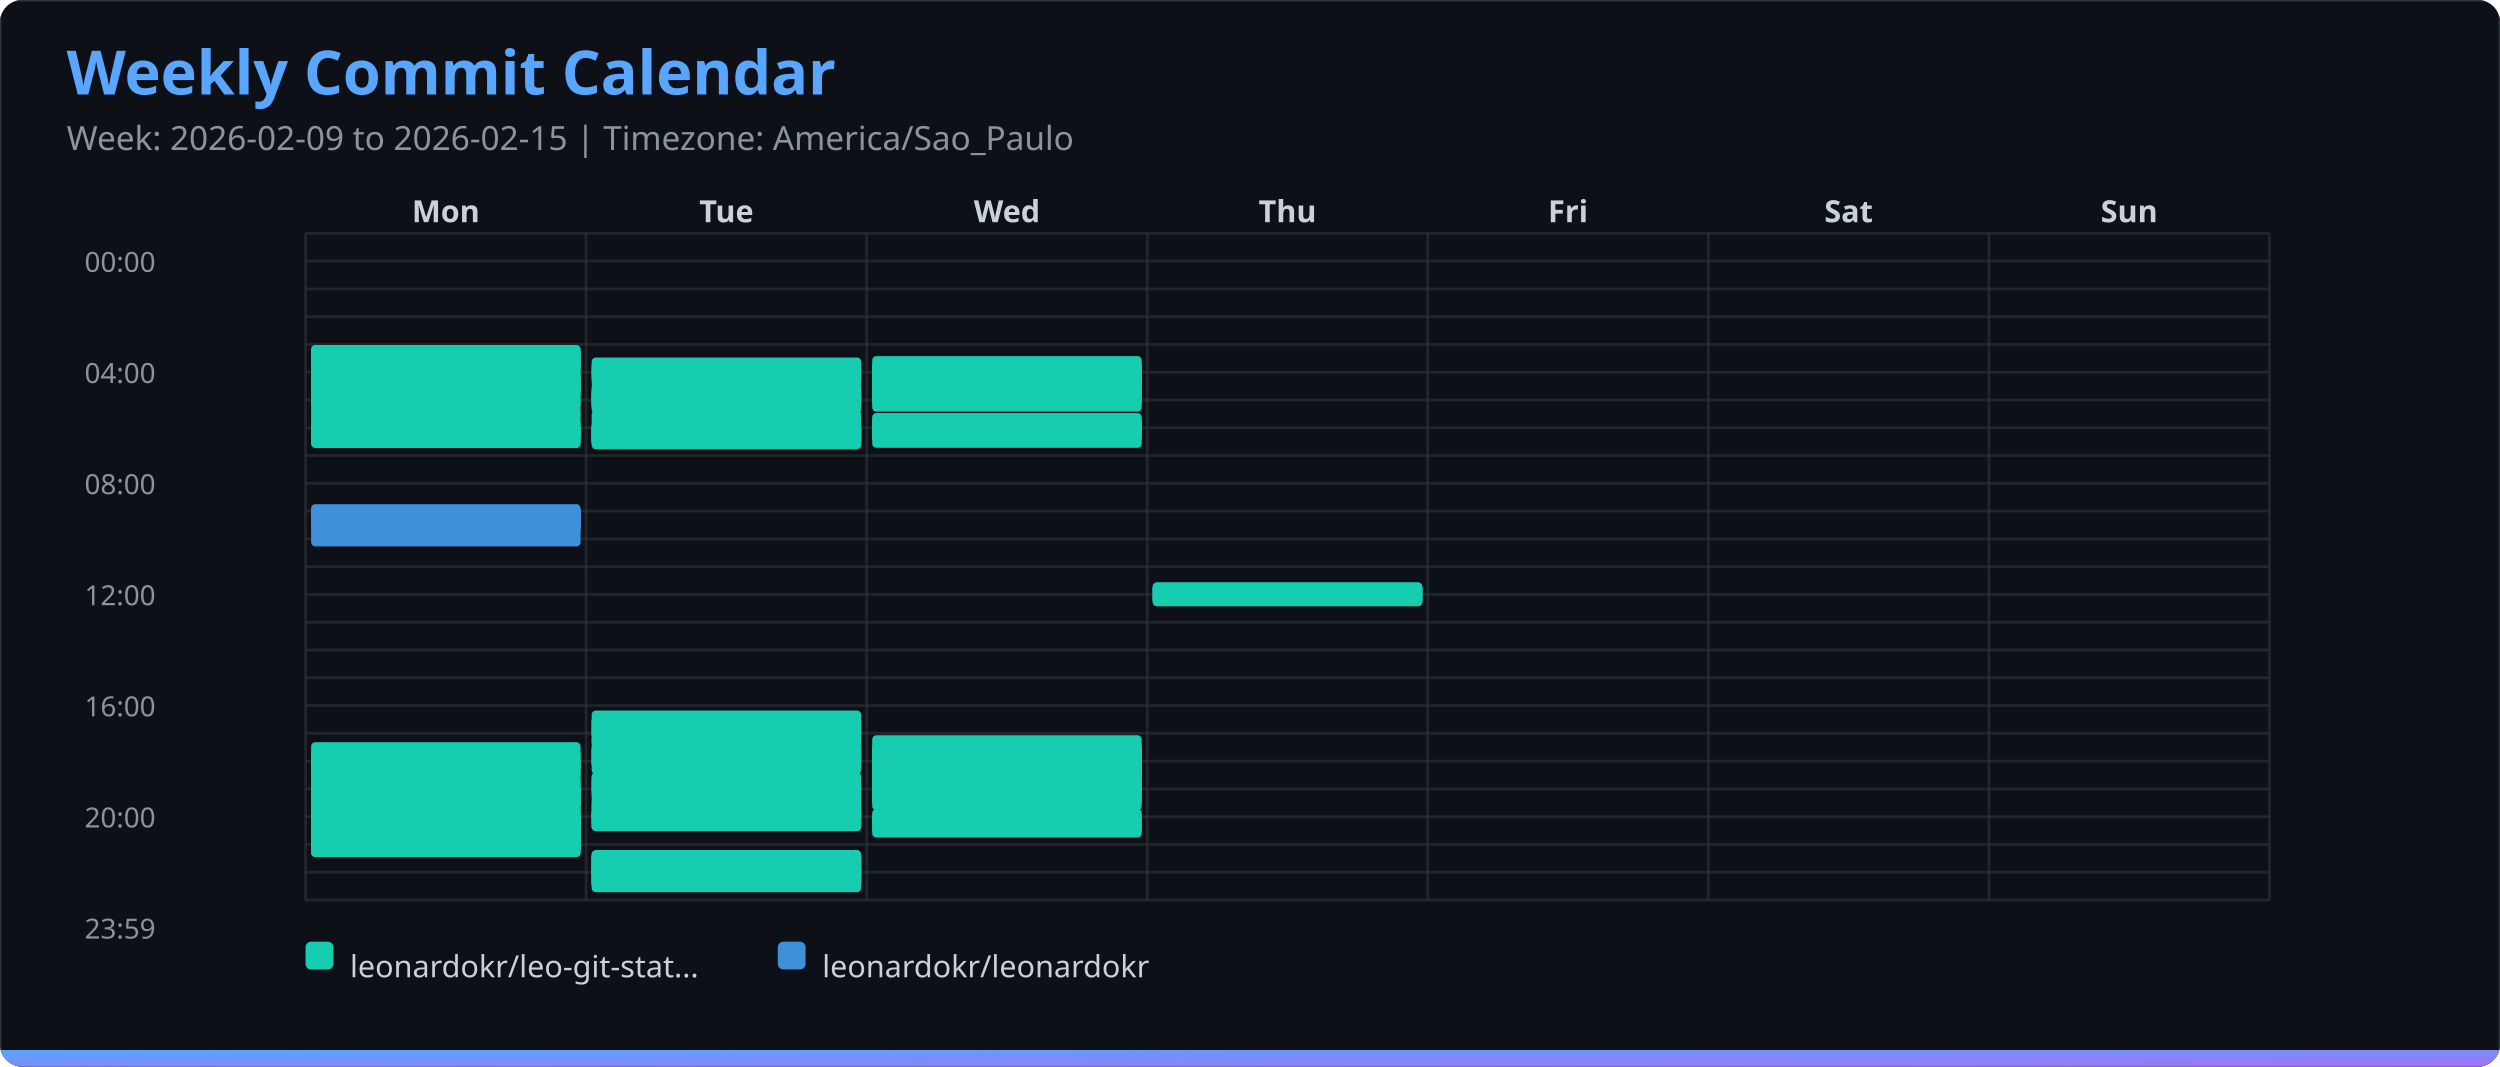
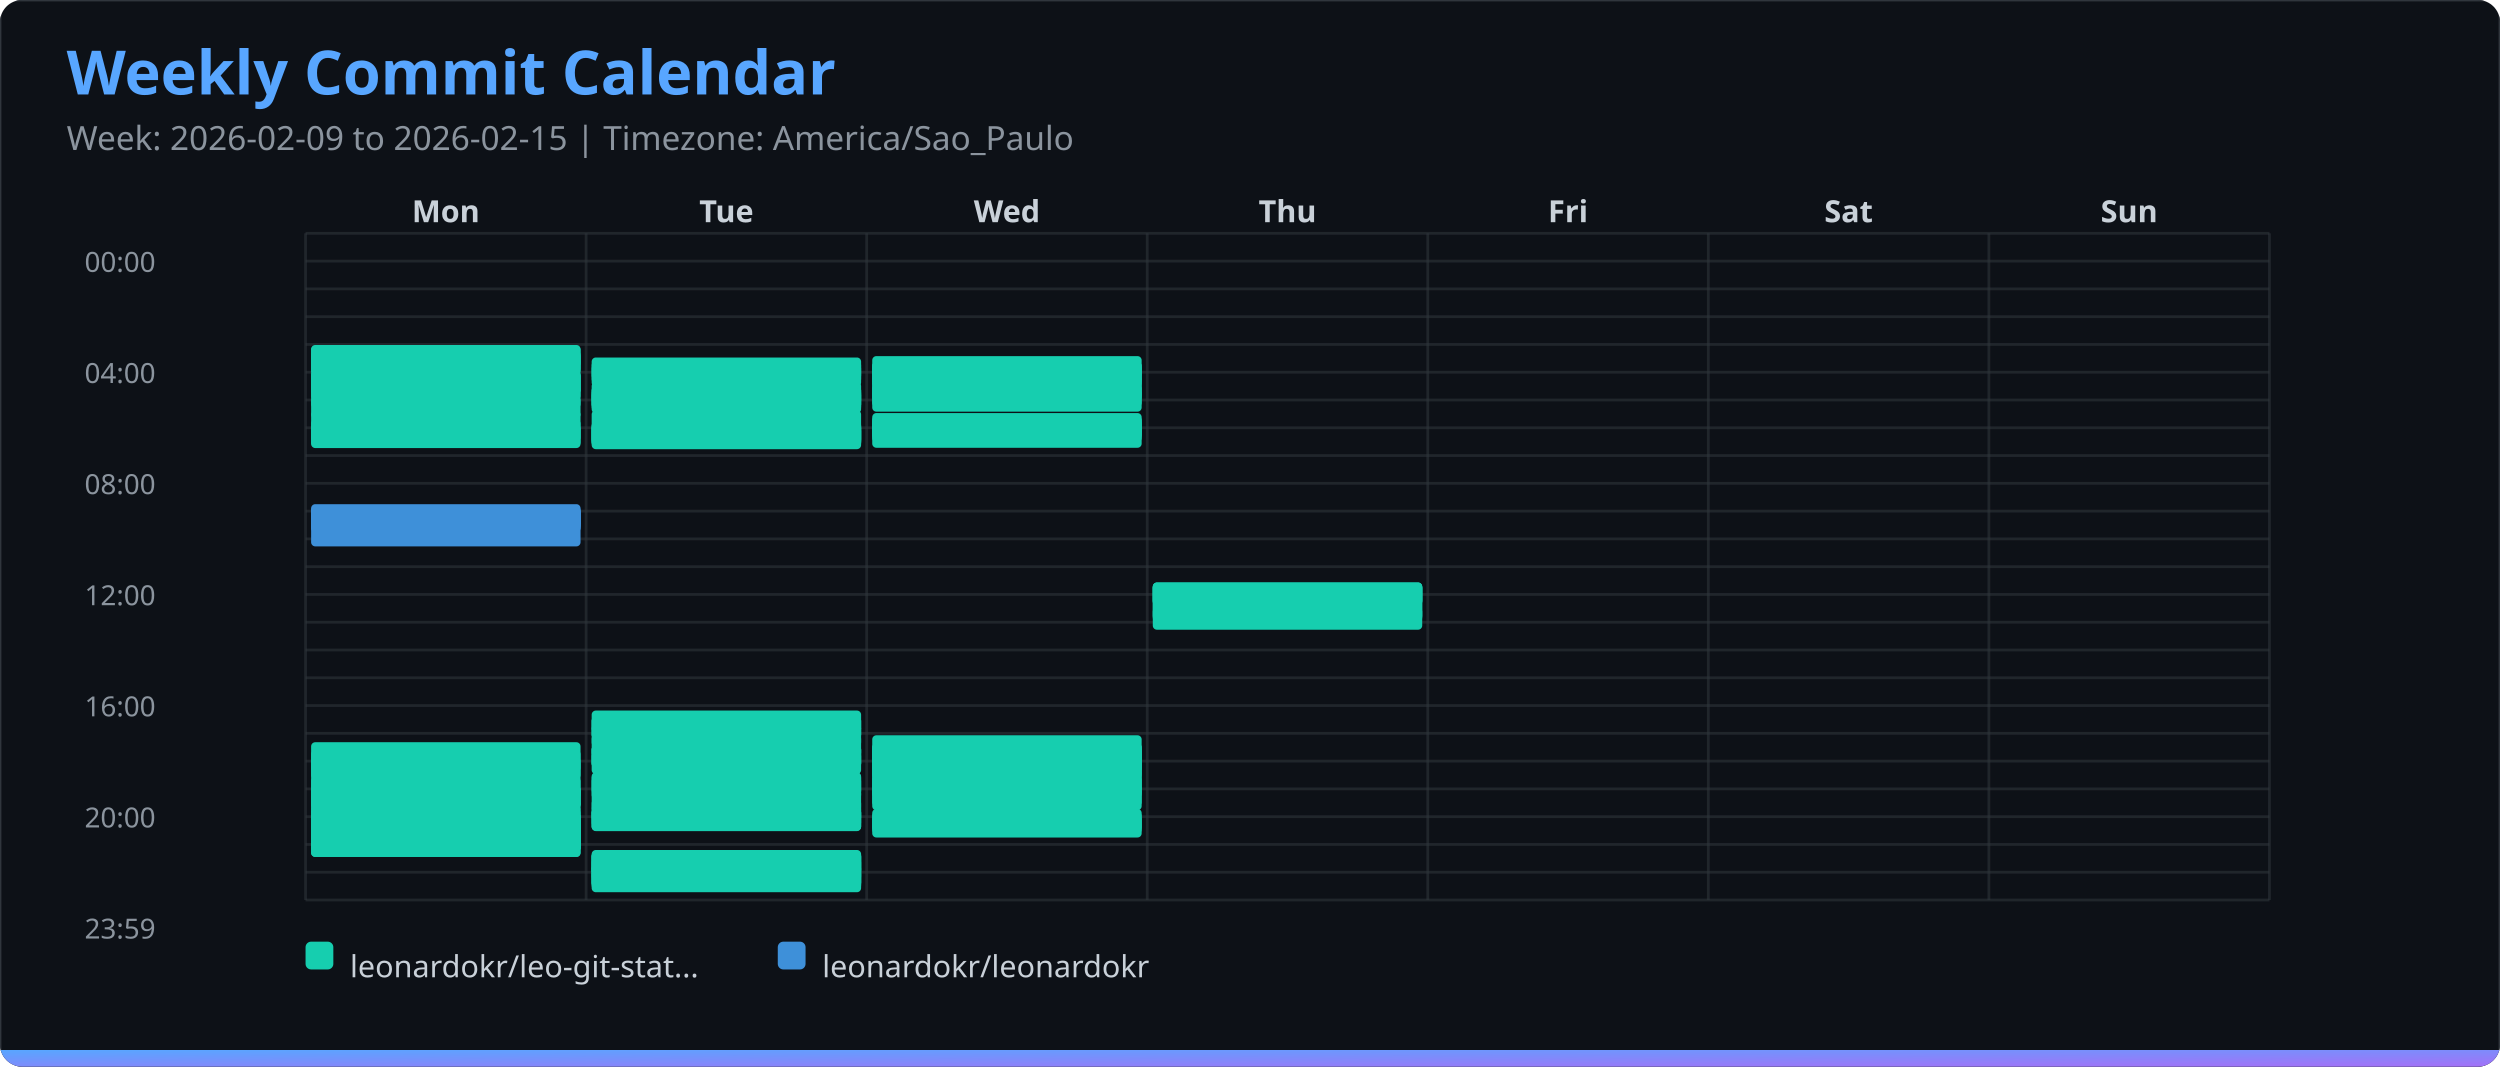
<svg xmlns="http://www.w3.org/2000/svg" width="900" height="384" viewBox="0 0 900 384">
  <defs>
    <linearGradient id="calendar-gradient" x1="0%" y1="0%" x2="100%" y2="100%">
      <stop offset="0%" style="stop-color:#58a6ff;stop-opacity:1" />
      <stop offset="100%" style="stop-color:#a371f7;stop-opacity:1" />
    </linearGradient>
    <clipPath id="calendar-rounded">
      <rect x="0" y="0" width="900" height="384" rx="8" ry="8" />
    </clipPath>
  </defs>
  <style>
    .title {
      font-family: 'Segoe UI', Ubuntu, 'Helvetica Neue', sans-serif;
      font-size: 22px;
      font-weight: 700;
      fill: #58a6ff;
    }
    .subtitle {
      font-family: 'Segoe UI', Ubuntu, 'Helvetica Neue', sans-serif;
      font-size: 12px;
      font-weight: 500;
      fill: #8b949e;
    }
    .day-label {
      font-family: 'Segoe UI', Ubuntu, 'Helvetica Neue', sans-serif;
      font-size: 11px;
      font-weight: 600;
      fill: #c9d1d9;
    }
    .hour-label {
      font-family: 'Segoe UI', Ubuntu, 'Helvetica Neue', sans-serif;
      font-size: 10px;
      fill: #8b949e;
      text-anchor: end;
      dominant-baseline: central;
    }
    .grid-line {
      stroke: #30363d;
      stroke-width: 1;
      opacity: 0.55;
    }
    .legend-label {
      font-family: 'Segoe UI', Ubuntu, 'Helvetica Neue', sans-serif;
      font-size: 11px;
      fill: #c9d1d9;
      dominant-baseline: middle;
    }
  </style>
  <rect clip-path="url(#calendar-rounded)" width="100%" height="100%" fill="#0d1117" stroke="#30363d" stroke-width="1" />
  <rect x="0" y="378" width="900" height="6" fill="url(#calendar-gradient)" clip-path="url(#calendar-rounded)" />
  <text x="24" y="34" class="title">Weekly Commit Calendar</text>
  <text x="24" y="54" class="subtitle">Week: 2026-02-09 to 2026-02-15 | Timezone: America/Sao_Paulo</text>
  <text x="160.5" y="80" text-anchor="middle" class="day-label">Mon</text>
  <text x="261.5" y="80" text-anchor="middle" class="day-label">Tue</text>
  <text x="362.5" y="80" text-anchor="middle" class="day-label">Wed</text>
  <text x="463.5" y="80" text-anchor="middle" class="day-label">Thu</text>
  <text x="564.5" y="80" text-anchor="middle" class="day-label">Fri</text>
  <text x="665.5" y="80" text-anchor="middle" class="day-label">Sat</text>
  <text x="766.5" y="80" text-anchor="middle" class="day-label">Sun</text>
  <text x="56" y="94" class="hour-label">00:00</text>
  <text x="56" y="134" class="hour-label">04:00</text>
  <text x="56" y="174" class="hour-label">08:00</text>
  <text x="56" y="214" class="hour-label">12:00</text>
  <text x="56" y="254" class="hour-label">16:00</text>
  <text x="56" y="294" class="hour-label">20:00</text>
  <text x="56" y="334" class="hour-label">23:59</text>
  <line x1="110" y1="84" x2="110" y2="324" class="grid-line" />
  <line x1="211" y1="84" x2="211" y2="324" class="grid-line" />
  <line x1="312" y1="84" x2="312" y2="324" class="grid-line" />
  <line x1="413" y1="84" x2="413" y2="324" class="grid-line" />
  <line x1="514" y1="84" x2="514" y2="324" class="grid-line" />
  <line x1="615" y1="84" x2="615" y2="324" class="grid-line" />
  <line x1="716" y1="84" x2="716" y2="324" class="grid-line" />
  <line x1="817" y1="84" x2="817" y2="324" class="grid-line" />
  <line x1="110" y1="84" x2="817" y2="84" class="grid-line" />
  <line x1="110" y1="94" x2="817" y2="94" class="grid-line" />
  <line x1="110" y1="104" x2="817" y2="104" class="grid-line" />
  <line x1="110" y1="114" x2="817" y2="114" class="grid-line" />
  <line x1="110" y1="124" x2="817" y2="124" class="grid-line" />
  <line x1="110" y1="134" x2="817" y2="134" class="grid-line" />
  <line x1="110" y1="144" x2="817" y2="144" class="grid-line" />
  <line x1="110" y1="154" x2="817" y2="154" class="grid-line" />
  <line x1="110" y1="164" x2="817" y2="164" class="grid-line" />
  <line x1="110" y1="174" x2="817" y2="174" class="grid-line" />
  <line x1="110" y1="184" x2="817" y2="184" class="grid-line" />
  <line x1="110" y1="194" x2="817" y2="194" class="grid-line" />
  <line x1="110" y1="204" x2="817" y2="204" class="grid-line" />
  <line x1="110" y1="214" x2="817" y2="214" class="grid-line" />
  <line x1="110" y1="224" x2="817" y2="224" class="grid-line" />
  <line x1="110" y1="234" x2="817" y2="234" class="grid-line" />
  <line x1="110" y1="244" x2="817" y2="244" class="grid-line" />
  <line x1="110" y1="254" x2="817" y2="254" class="grid-line" />
  <line x1="110" y1="264" x2="817" y2="264" class="grid-line" />
  <line x1="110" y1="274" x2="817" y2="274" class="grid-line" />
  <line x1="110" y1="284" x2="817" y2="284" class="grid-line" />
  <line x1="110" y1="294" x2="817" y2="294" class="grid-line" />
  <line x1="110" y1="304" x2="817" y2="304" class="grid-line" />
  <line x1="110" y1="314" x2="817" y2="314" class="grid-line" />
  <line x1="110" y1="324" x2="817" y2="324" class="grid-line" />
  <g>
    <rect x="112.0" y="124.2" width="97" height="8" rx="1.5" ry="1.5" fill="#16ceaf" opacity="{{ calendar_slot_opacity }}" />
  </g>
  <g>
    <rect x="112.0" y="124.5" width="97" height="8" rx="1.5" ry="1.5" fill="#16ceaf" opacity="{{ calendar_slot_opacity }}" />
  </g>
  <g>
    <rect x="112.0" y="126.2" width="97" height="8" rx="1.5" ry="1.5" fill="#16ceaf" opacity="{{ calendar_slot_opacity }}" />
  </g>
  <g>
    <rect x="112.0" y="126.8" width="97" height="8" rx="1.5" ry="1.5" fill="#16ceaf" opacity="{{ calendar_slot_opacity }}" />
  </g>
  <g>
    <rect x="112.0" y="130.3" width="97" height="8" rx="1.5" ry="1.5" fill="#16ceaf" opacity="{{ calendar_slot_opacity }}" />
  </g>
  <g>
    <rect x="112.0" y="133.5" width="97" height="8" rx="1.5" ry="1.5" fill="#16ceaf" opacity="{{ calendar_slot_opacity }}" />
  </g>
  <g>
    <rect x="112.0" y="133.8" width="97" height="8" rx="1.5" ry="1.5" fill="#16ceaf" opacity="{{ calendar_slot_opacity }}" />
  </g>
  <g>
    <rect x="112.0" y="134.0" width="97" height="8" rx="1.5" ry="1.5" fill="#16ceaf" opacity="{{ calendar_slot_opacity }}" />
  </g>
  <g>
    <rect x="112.0" y="136.0" width="97" height="8" rx="1.5" ry="1.5" fill="#16ceaf" opacity="{{ calendar_slot_opacity }}" />
  </g>
  <g>
    <rect x="112.0" y="139.0" width="97" height="8" rx="1.5" ry="1.5" fill="#16ceaf" opacity="{{ calendar_slot_opacity }}" />
  </g>
  <g>
    <rect x="112.0" y="142.7" width="97" height="8" rx="1.5" ry="1.5" fill="#16ceaf" opacity="{{ calendar_slot_opacity }}" />
  </g>
  <g>
    <rect x="112.0" y="147.8" width="97" height="8" rx="1.5" ry="1.5" fill="#16ceaf" opacity="{{ calendar_slot_opacity }}" />
  </g>
  <g>
    <rect x="112.0" y="151.0" width="97" height="8" rx="1.5" ry="1.5" fill="#16ceaf" opacity="{{ calendar_slot_opacity }}" />
  </g>
  <g>
    <rect x="112.0" y="152.7" width="97" height="8" rx="1.5" ry="1.5" fill="#16ceaf" opacity="{{ calendar_slot_opacity }}" />
  </g>
  <g>
    <rect x="112.0" y="153.3" width="97" height="8" rx="1.5" ry="1.5" fill="#16ceaf" opacity="{{ calendar_slot_opacity }}" />
  </g>
  <g>
    <rect x="112.0" y="181.5" width="97" height="8" rx="1.5" ry="1.5" fill="#3e90d9" opacity="{{ calendar_slot_opacity }}" />
  </g>
  <g>
    <rect x="112.0" y="182.2" width="97" height="8" rx="1.5" ry="1.5" fill="#3e90d9" opacity="{{ calendar_slot_opacity }}" />
  </g>
  <g>
    <rect x="112.0" y="182.7" width="97" height="8" rx="1.5" ry="1.5" fill="#3e90d9" opacity="{{ calendar_slot_opacity }}" />
  </g>
  <g>
    <rect x="112.0" y="182.7" width="97" height="8" rx="1.5" ry="1.5" fill="#3e90d9" opacity="{{ calendar_slot_opacity }}" />
  </g>
  <g>
    <rect x="112.0" y="183.3" width="97" height="8" rx="1.5" ry="1.5" fill="#3e90d9" opacity="{{ calendar_slot_opacity }}" />
  </g>
  <g>
    <rect x="112.0" y="183.7" width="97" height="8" rx="1.5" ry="1.5" fill="#3e90d9" opacity="{{ calendar_slot_opacity }}" />
  </g>
  <g>
    <rect x="112.0" y="188.7" width="97" height="8" rx="1.5" ry="1.5" fill="#3e90d9" opacity="{{ calendar_slot_opacity }}" />
  </g>
  <g>
    <rect x="112.0" y="267.2" width="97" height="8" rx="1.5" ry="1.5" fill="#16ceaf" opacity="{{ calendar_slot_opacity }}" />
  </g>
  <g>
    <rect x="112.0" y="270.0" width="97" height="8" rx="1.5" ry="1.5" fill="#16ceaf" opacity="{{ calendar_slot_opacity }}" />
  </g>
  <g>
    <rect x="112.0" y="272.5" width="97" height="8" rx="1.5" ry="1.5" fill="#16ceaf" opacity="{{ calendar_slot_opacity }}" />
  </g>
  <g>
    <rect x="112.0" y="273.3" width="97" height="8" rx="1.5" ry="1.5" fill="#16ceaf" opacity="{{ calendar_slot_opacity }}" />
  </g>
  <g>
    <rect x="112.0" y="279.2" width="97" height="8" rx="1.5" ry="1.5" fill="#16ceaf" opacity="{{ calendar_slot_opacity }}" />
  </g>
  <g>
    <rect x="112.0" y="279.7" width="97" height="8" rx="1.5" ry="1.5" fill="#16ceaf" opacity="{{ calendar_slot_opacity }}" />
  </g>
  <g>
    <rect x="112.0" y="282.8" width="97" height="8" rx="1.5" ry="1.5" fill="#16ceaf" opacity="{{ calendar_slot_opacity }}" />
  </g>
  <g>
    <rect x="112.0" y="282.8" width="97" height="8" rx="1.5" ry="1.5" fill="#16ceaf" opacity="{{ calendar_slot_opacity }}" />
  </g>
  <g>
    <rect x="112.0" y="283.0" width="97" height="8" rx="1.5" ry="1.5" fill="#16ceaf" opacity="{{ calendar_slot_opacity }}" />
  </g>
  <g>
    <rect x="112.0" y="283.5" width="97" height="8" rx="1.5" ry="1.5" fill="#16ceaf" opacity="{{ calendar_slot_opacity }}" />
  </g>
  <g>
    <rect x="112.0" y="288.2" width="97" height="8" rx="1.5" ry="1.5" fill="#16ceaf" opacity="{{ calendar_slot_opacity }}" />
  </g>
  <g>
    <rect x="112.0" y="289.8" width="97" height="8" rx="1.5" ry="1.5" fill="#16ceaf" opacity="{{ calendar_slot_opacity }}" />
  </g>
  <g>
    <rect x="112.0" y="291.2" width="97" height="8" rx="1.5" ry="1.5" fill="#16ceaf" opacity="{{ calendar_slot_opacity }}" />
  </g>
  <g>
    <rect x="112.0" y="292.5" width="97" height="8" rx="1.5" ry="1.5" fill="#16ceaf" opacity="{{ calendar_slot_opacity }}" />
  </g>
  <g>
    <rect x="112.0" y="292.5" width="97" height="8" rx="1.5" ry="1.5" fill="#16ceaf" opacity="{{ calendar_slot_opacity }}" />
  </g>
  <g>
    <rect x="112.0" y="292.5" width="97" height="8" rx="1.5" ry="1.5" fill="#16ceaf" opacity="{{ calendar_slot_opacity }}" />
  </g>
  <g>
    <rect x="112.0" y="292.5" width="97" height="8" rx="1.5" ry="1.5" fill="#16ceaf" opacity="{{ calendar_slot_opacity }}" />
  </g>
  <g>
    <rect x="112.0" y="292.7" width="97" height="8" rx="1.5" ry="1.5" fill="#16ceaf" opacity="{{ calendar_slot_opacity }}" />
  </g>
  <g>
    <rect x="112.0" y="292.7" width="97" height="8" rx="1.5" ry="1.5" fill="#16ceaf" opacity="{{ calendar_slot_opacity }}" />
  </g>
  <g>
    <rect x="112.0" y="292.7" width="97" height="8" rx="1.5" ry="1.5" fill="#16ceaf" opacity="{{ calendar_slot_opacity }}" />
  </g>
  <g>
    <rect x="112.0" y="292.8" width="97" height="8" rx="1.5" ry="1.5" fill="#16ceaf" opacity="{{ calendar_slot_opacity }}" />
  </g>
  <g>
    <rect x="112.0" y="292.8" width="97" height="8" rx="1.5" ry="1.5" fill="#16ceaf" opacity="{{ calendar_slot_opacity }}" />
  </g>
  <g>
    <rect x="112.0" y="292.8" width="97" height="8" rx="1.5" ry="1.5" fill="#16ceaf" opacity="{{ calendar_slot_opacity }}" />
  </g>
  <g>
    <rect x="112.0" y="292.8" width="97" height="8" rx="1.5" ry="1.5" fill="#16ceaf" opacity="{{ calendar_slot_opacity }}" />
  </g>
  <g>
    <rect x="112.0" y="293.0" width="97" height="8" rx="1.5" ry="1.5" fill="#16ceaf" opacity="{{ calendar_slot_opacity }}" />
  </g>
  <g>
    <rect x="112.0" y="293.2" width="97" height="8" rx="1.5" ry="1.5" fill="#16ceaf" opacity="{{ calendar_slot_opacity }}" />
  </g>
  <g>
    <rect x="112.0" y="293.7" width="97" height="8" rx="1.5" ry="1.5" fill="#16ceaf" opacity="{{ calendar_slot_opacity }}" />
  </g>
  <g>
    <rect x="112.0" y="298.2" width="97" height="8" rx="1.5" ry="1.5" fill="#16ceaf" opacity="{{ calendar_slot_opacity }}" />
  </g>
  <g>
    <rect x="112.0" y="298.2" width="97" height="8" rx="1.5" ry="1.5" fill="#16ceaf" opacity="{{ calendar_slot_opacity }}" />
  </g>
  <g>
    <rect x="112.0" y="298.3" width="97" height="8" rx="1.5" ry="1.5" fill="#16ceaf" opacity="{{ calendar_slot_opacity }}" />
  </g>
  <g>
    <rect x="112.0" y="298.3" width="97" height="8" rx="1.5" ry="1.5" fill="#16ceaf" opacity="{{ calendar_slot_opacity }}" />
  </g>
  <g>
    <rect x="112.0" y="298.3" width="97" height="8" rx="1.5" ry="1.5" fill="#16ceaf" opacity="{{ calendar_slot_opacity }}" />
  </g>
  <g>
    <rect x="112.0" y="298.3" width="97" height="8" rx="1.5" ry="1.5" fill="#16ceaf" opacity="{{ calendar_slot_opacity }}" />
  </g>
  <g>
    <rect x="112.0" y="298.3" width="97" height="8" rx="1.5" ry="1.5" fill="#16ceaf" opacity="{{ calendar_slot_opacity }}" />
  </g>
  <g>
    <rect x="112.0" y="298.5" width="97" height="8" rx="1.5" ry="1.5" fill="#16ceaf" opacity="{{ calendar_slot_opacity }}" />
  </g>
  <g>
    <rect x="112.0" y="298.5" width="97" height="8" rx="1.5" ry="1.5" fill="#16ceaf" opacity="{{ calendar_slot_opacity }}" />
  </g>
  <g>
    <rect x="112.0" y="298.5" width="97" height="8" rx="1.5" ry="1.5" fill="#16ceaf" opacity="{{ calendar_slot_opacity }}" />
  </g>
  <g>
    <rect x="112.0" y="298.7" width="97" height="8" rx="1.5" ry="1.5" fill="#16ceaf" opacity="{{ calendar_slot_opacity }}" />
  </g>
  <g>
    <rect x="112.0" y="298.8" width="97" height="8" rx="1.5" ry="1.5" fill="#16ceaf" opacity="{{ calendar_slot_opacity }}" />
  </g>
  <g>
    <rect x="112.0" y="300.5" width="97" height="8" rx="1.5" ry="1.5" fill="#16ceaf" opacity="{{ calendar_slot_opacity }}" />
  </g>
  <g>
    <rect x="112.0" y="300.5" width="97" height="8" rx="1.5" ry="1.5" fill="#16ceaf" opacity="{{ calendar_slot_opacity }}" />
  </g>
  <g>
    <rect x="213.0" y="128.7" width="97" height="8" rx="1.5" ry="1.5" fill="#16ceaf" opacity="{{ calendar_slot_opacity }}" />
  </g>
  <g>
    <rect x="213.0" y="130.0" width="97" height="8" rx="1.5" ry="1.5" fill="#16ceaf" opacity="{{ calendar_slot_opacity }}" />
  </g>
  <g>
    <rect x="213.0" y="131.2" width="97" height="8" rx="1.5" ry="1.5" fill="#16ceaf" opacity="{{ calendar_slot_opacity }}" />
  </g>
  <g>
    <rect x="213.0" y="137.5" width="97" height="8" rx="1.5" ry="1.5" fill="#16ceaf" opacity="{{ calendar_slot_opacity }}" />
  </g>
  <g>
    <rect x="213.0" y="139.0" width="97" height="8" rx="1.5" ry="1.5" fill="#16ceaf" opacity="{{ calendar_slot_opacity }}" />
  </g>
  <g>
    <rect x="213.0" y="139.2" width="97" height="8" rx="1.5" ry="1.5" fill="#16ceaf" opacity="{{ calendar_slot_opacity }}" />
  </g>
  <g>
    <rect x="213.0" y="140.0" width="97" height="8" rx="1.5" ry="1.5" fill="#16ceaf" opacity="{{ calendar_slot_opacity }}" />
  </g>
  <g>
    <rect x="213.0" y="140.8" width="97" height="8" rx="1.5" ry="1.5" fill="#16ceaf" opacity="{{ calendar_slot_opacity }}" />
  </g>
  <g>
    <rect x="213.0" y="147.7" width="97" height="8" rx="1.5" ry="1.5" fill="#16ceaf" opacity="{{ calendar_slot_opacity }}" />
  </g>
  <g>
    <rect x="213.0" y="151.7" width="97" height="8" rx="1.5" ry="1.5" fill="#16ceaf" opacity="{{ calendar_slot_opacity }}" />
  </g>
  <g>
    <rect x="213.0" y="152.0" width="97" height="8" rx="1.5" ry="1.5" fill="#16ceaf" opacity="{{ calendar_slot_opacity }}" />
  </g>
  <g>
    <rect x="213.0" y="152.5" width="97" height="8" rx="1.5" ry="1.5" fill="#16ceaf" opacity="{{ calendar_slot_opacity }}" />
  </g>
  <g>
    <rect x="213.0" y="152.7" width="97" height="8" rx="1.5" ry="1.5" fill="#16ceaf" opacity="{{ calendar_slot_opacity }}" />
  </g>
  <g>
    <rect x="213.0" y="153.0" width="97" height="8" rx="1.5" ry="1.5" fill="#16ceaf" opacity="{{ calendar_slot_opacity }}" />
  </g>
  <g>
    <rect x="213.0" y="153.7" width="97" height="8" rx="1.5" ry="1.5" fill="#16ceaf" opacity="{{ calendar_slot_opacity }}" />
  </g>
  <g>
    <rect x="213.0" y="255.8" width="97" height="8" rx="1.5" ry="1.5" fill="#16ceaf" opacity="{{ calendar_slot_opacity }}" />
  </g>
  <g>
    <rect x="213.0" y="258.0" width="97" height="8" rx="1.5" ry="1.5" fill="#16ceaf" opacity="{{ calendar_slot_opacity }}" />
  </g>
  <g>
    <rect x="213.0" y="258.0" width="97" height="8" rx="1.5" ry="1.5" fill="#16ceaf" opacity="{{ calendar_slot_opacity }}" />
  </g>
  <g>
    <rect x="213.0" y="260.8" width="97" height="8" rx="1.5" ry="1.5" fill="#16ceaf" opacity="{{ calendar_slot_opacity }}" />
  </g>
  <g>
    <rect x="213.0" y="264.5" width="97" height="8" rx="1.5" ry="1.5" fill="#16ceaf" opacity="{{ calendar_slot_opacity }}" />
  </g>
  <g>
    <rect x="213.0" y="268.3" width="97" height="8" rx="1.5" ry="1.5" fill="#16ceaf" opacity="{{ calendar_slot_opacity }}" />
  </g>
  <g>
    <rect x="213.0" y="268.3" width="97" height="8" rx="1.5" ry="1.5" fill="#16ceaf" opacity="{{ calendar_slot_opacity }}" />
  </g>
  <g>
    <rect x="213.0" y="268.5" width="97" height="8" rx="1.5" ry="1.5" fill="#16ceaf" opacity="{{ calendar_slot_opacity }}" />
  </g>
  <g>
    <rect x="213.0" y="270.7" width="97" height="8" rx="1.5" ry="1.5" fill="#16ceaf" opacity="{{ calendar_slot_opacity }}" />
  </g>
  <g>
    <rect x="213.0" y="278.0" width="97" height="8" rx="1.5" ry="1.5" fill="#16ceaf" opacity="{{ calendar_slot_opacity }}" />
  </g>
  <g>
    <rect x="213.0" y="278.5" width="97" height="8" rx="1.5" ry="1.5" fill="#16ceaf" opacity="{{ calendar_slot_opacity }}" />
  </g>
  <g>
    <rect x="213.0" y="279.7" width="97" height="8" rx="1.5" ry="1.5" fill="#16ceaf" opacity="{{ calendar_slot_opacity }}" />
  </g>
  <g>
    <rect x="213.0" y="284.2" width="97" height="8" rx="1.5" ry="1.5" fill="#16ceaf" opacity="{{ calendar_slot_opacity }}" />
  </g>
  <g>
    <rect x="213.0" y="287.7" width="97" height="8" rx="1.5" ry="1.5" fill="#16ceaf" opacity="{{ calendar_slot_opacity }}" />
  </g>
  <g>
    <rect x="213.0" y="289.7" width="97" height="8" rx="1.5" ry="1.5" fill="#16ceaf" opacity="{{ calendar_slot_opacity }}" />
  </g>
  <g>
    <rect x="213.0" y="291.0" width="97" height="8" rx="1.5" ry="1.5" fill="#16ceaf" opacity="{{ calendar_slot_opacity }}" />
  </g>
  <g>
    <rect x="213.0" y="291.0" width="97" height="8" rx="1.5" ry="1.5" fill="#16ceaf" opacity="{{ calendar_slot_opacity }}" />
  </g>
  <g>
    <rect x="213.0" y="291.2" width="97" height="8" rx="1.5" ry="1.5" fill="#16ceaf" opacity="{{ calendar_slot_opacity }}" />
  </g>
  <g>
    <rect x="213.0" y="306.0" width="97" height="8" rx="1.5" ry="1.5" fill="#16ceaf" opacity="{{ calendar_slot_opacity }}" />
  </g>
  <g>
    <rect x="213.0" y="306.5" width="97" height="8" rx="1.5" ry="1.5" fill="#16ceaf" opacity="{{ calendar_slot_opacity }}" />
  </g>
  <g>
    <rect x="213.0" y="306.7" width="97" height="8" rx="1.5" ry="1.5" fill="#16ceaf" opacity="{{ calendar_slot_opacity }}" />
  </g>
  <g>
    <rect x="213.0" y="306.8" width="97" height="8" rx="1.5" ry="1.5" fill="#16ceaf" opacity="{{ calendar_slot_opacity }}" />
  </g>
  <g>
    <rect x="213.0" y="307.0" width="97" height="8" rx="1.5" ry="1.5" fill="#16ceaf" opacity="{{ calendar_slot_opacity }}" />
  </g>
  <g>
    <rect x="213.0" y="309.0" width="97" height="8" rx="1.5" ry="1.5" fill="#16ceaf" opacity="{{ calendar_slot_opacity }}" />
  </g>
  <g>
    <rect x="213.0" y="311.2" width="97" height="8" rx="1.5" ry="1.5" fill="#16ceaf" opacity="{{ calendar_slot_opacity }}" />
  </g>
  <g>
    <rect x="213.0" y="311.3" width="97" height="8" rx="1.5" ry="1.5" fill="#16ceaf" opacity="{{ calendar_slot_opacity }}" />
  </g>
  <g>
    <rect x="213.0" y="311.7" width="97" height="8" rx="1.5" ry="1.5" fill="#16ceaf" opacity="{{ calendar_slot_opacity }}" />
  </g>
  <g>
    <rect x="213.0" y="312.3" width="97" height="8" rx="1.5" ry="1.5" fill="#16ceaf" opacity="{{ calendar_slot_opacity }}" />
  </g>
  <g>
    <rect x="213.0" y="313.2" width="97" height="8" rx="1.5" ry="1.5" fill="#16ceaf" opacity="{{ calendar_slot_opacity }}" />
  </g>
  <g>
    <rect x="314.0" y="128.2" width="97" height="8" rx="1.5" ry="1.5" fill="#16ceaf" opacity="{{ calendar_slot_opacity }}" />
  </g>
  <g>
    <rect x="314.0" y="130.2" width="97" height="8" rx="1.5" ry="1.5" fill="#16ceaf" opacity="{{ calendar_slot_opacity }}" />
  </g>
  <g>
    <rect x="314.0" y="130.3" width="97" height="8" rx="1.5" ry="1.5" fill="#16ceaf" opacity="{{ calendar_slot_opacity }}" />
  </g>
  <g>
    <rect x="314.0" y="131.3" width="97" height="8" rx="1.5" ry="1.5" fill="#16ceaf" opacity="{{ calendar_slot_opacity }}" />
  </g>
  <g>
    <rect x="314.0" y="135.3" width="97" height="8" rx="1.5" ry="1.5" fill="#16ceaf" opacity="{{ calendar_slot_opacity }}" />
  </g>
  <g>
    <rect x="314.0" y="136.3" width="97" height="8" rx="1.5" ry="1.5" fill="#16ceaf" opacity="{{ calendar_slot_opacity }}" />
  </g>
  <g>
    <rect x="314.0" y="138.5" width="97" height="8" rx="1.5" ry="1.5" fill="#16ceaf" opacity="{{ calendar_slot_opacity }}" />
  </g>
  <g>
    <rect x="314.0" y="140.2" width="97" height="8" rx="1.5" ry="1.5" fill="#16ceaf" opacity="{{ calendar_slot_opacity }}" />
  </g>
  <g>
    <rect x="314.0" y="148.7" width="97" height="8" rx="1.5" ry="1.5" fill="#16ceaf" opacity="{{ calendar_slot_opacity }}" />
  </g>
  <g>
    <rect x="314.0" y="149.7" width="97" height="8" rx="1.5" ry="1.5" fill="#16ceaf" opacity="{{ calendar_slot_opacity }}" />
  </g>
  <g>
    <rect x="314.0" y="150.2" width="97" height="8" rx="1.5" ry="1.5" fill="#16ceaf" opacity="{{ calendar_slot_opacity }}" />
  </g>
  <g>
    <rect x="314.0" y="151.2" width="97" height="8" rx="1.5" ry="1.5" fill="#16ceaf" opacity="{{ calendar_slot_opacity }}" />
  </g>
  <g>
    <rect x="314.0" y="153.2" width="97" height="8" rx="1.5" ry="1.5" fill="#16ceaf" opacity="{{ calendar_slot_opacity }}" />
  </g>
  <g>
    <rect x="314.0" y="264.7" width="97" height="8" rx="1.5" ry="1.5" fill="#16ceaf" opacity="{{ calendar_slot_opacity }}" />
  </g>
  <g>
    <rect x="314.0" y="267.5" width="97" height="8" rx="1.5" ry="1.5" fill="#16ceaf" opacity="{{ calendar_slot_opacity }}" />
  </g>
  <g>
    <rect x="314.0" y="267.7" width="97" height="8" rx="1.5" ry="1.5" fill="#16ceaf" opacity="{{ calendar_slot_opacity }}" />
  </g>
  <g>
    <rect x="314.0" y="268.7" width="97" height="8" rx="1.5" ry="1.5" fill="#16ceaf" opacity="{{ calendar_slot_opacity }}" />
  </g>
  <g>
    <rect x="314.0" y="269.5" width="97" height="8" rx="1.5" ry="1.5" fill="#16ceaf" opacity="{{ calendar_slot_opacity }}" />
  </g>
  <g>
    <rect x="314.0" y="270.3" width="97" height="8" rx="1.5" ry="1.5" fill="#16ceaf" opacity="{{ calendar_slot_opacity }}" />
  </g>
  <g>
    <rect x="314.0" y="271.5" width="97" height="8" rx="1.5" ry="1.5" fill="#16ceaf" opacity="{{ calendar_slot_opacity }}" />
  </g>
  <g>
    <rect x="314.0" y="272.3" width="97" height="8" rx="1.5" ry="1.5" fill="#16ceaf" opacity="{{ calendar_slot_opacity }}" />
  </g>
  <g>
    <rect x="314.0" y="272.7" width="97" height="8" rx="1.5" ry="1.5" fill="#16ceaf" opacity="{{ calendar_slot_opacity }}" />
  </g>
  <g>
    <rect x="314.0" y="277.2" width="97" height="8" rx="1.5" ry="1.5" fill="#16ceaf" opacity="{{ calendar_slot_opacity }}" />
  </g>
  <g>
    <rect x="314.0" y="278.5" width="97" height="8" rx="1.5" ry="1.5" fill="#16ceaf" opacity="{{ calendar_slot_opacity }}" />
  </g>
  <g>
    <rect x="314.0" y="279.3" width="97" height="8" rx="1.5" ry="1.5" fill="#16ceaf" opacity="{{ calendar_slot_opacity }}" />
  </g>
  <g>
    <rect x="314.0" y="282.3" width="97" height="8" rx="1.5" ry="1.5" fill="#16ceaf" opacity="{{ calendar_slot_opacity }}" />
  </g>
  <g>
    <rect x="314.0" y="283.7" width="97" height="8" rx="1.5" ry="1.5" fill="#16ceaf" opacity="{{ calendar_slot_opacity }}" />
  </g>
  <g>
    <rect x="314.0" y="291.2" width="97" height="8" rx="1.5" ry="1.5" fill="#16ceaf" opacity="{{ calendar_slot_opacity }}" />
  </g>
  <g>
    <rect x="314.0" y="292.2" width="97" height="8" rx="1.5" ry="1.5" fill="#16ceaf" opacity="{{ calendar_slot_opacity }}" />
  </g>
  <g>
    <rect x="314.0" y="293.5" width="97" height="8" rx="1.5" ry="1.5" fill="#16ceaf" opacity="{{ calendar_slot_opacity }}" />
  </g>
  <g>
    <rect x="415.0" y="209.7" width="97" height="8" rx="1.5" ry="1.5" fill="#16ceaf" opacity="{{ calendar_slot_opacity }}" />
  </g>
  <g>
    <rect x="415.0" y="209.7" width="97" height="8" rx="1.5" ry="1.5" fill="#16ceaf" opacity="{{ calendar_slot_opacity }}" />
  </g>
  <g>
    <rect x="415.0" y="209.8" width="97" height="8" rx="1.5" ry="1.5" fill="#16ceaf" opacity="{{ calendar_slot_opacity }}" />
  </g>
  <g>
    <rect x="415.0" y="210.2" width="97" height="8" rx="1.5" ry="1.5" fill="#16ceaf" opacity="{{ calendar_slot_opacity }}" />
  </g>
  <g>
    <rect x="415.0" y="210.2" width="97" height="8" rx="1.5" ry="1.5" fill="#16ceaf" opacity="{{ calendar_slot_opacity }}" />
  </g>
+   <g>
+     <rect x="415.0" y="215.2" width="97" height="8" rx="1.5" ry="1.5" fill="#16ceaf" opacity="{{ calendar_slot_opacity }}" />
+   </g>
+   <g>
+     <rect x="415.0" y="215.8" width="97" height="8" rx="1.5" ry="1.5" fill="#16ceaf" opacity="{{ calendar_slot_opacity }}" />
+   </g>
+   <g>
+     <rect x="415.0" y="218.7" width="97" height="8" rx="1.5" ry="1.5" fill="#16ceaf" opacity="{{ calendar_slot_opacity }}" />
+   </g>
  <rect x="110" y="339" width="10" height="10" rx="2" ry="2" fill="#16ceaf" />
  <text x="126" y="348" class="legend-label">leonardokr/leo-git-stat...</text>
  <rect x="280" y="339" width="10" height="10" rx="2" ry="2" fill="#3e90d9" />
  <text x="296" y="348" class="legend-label">leonardokr/leonardokr</text>
</svg>
